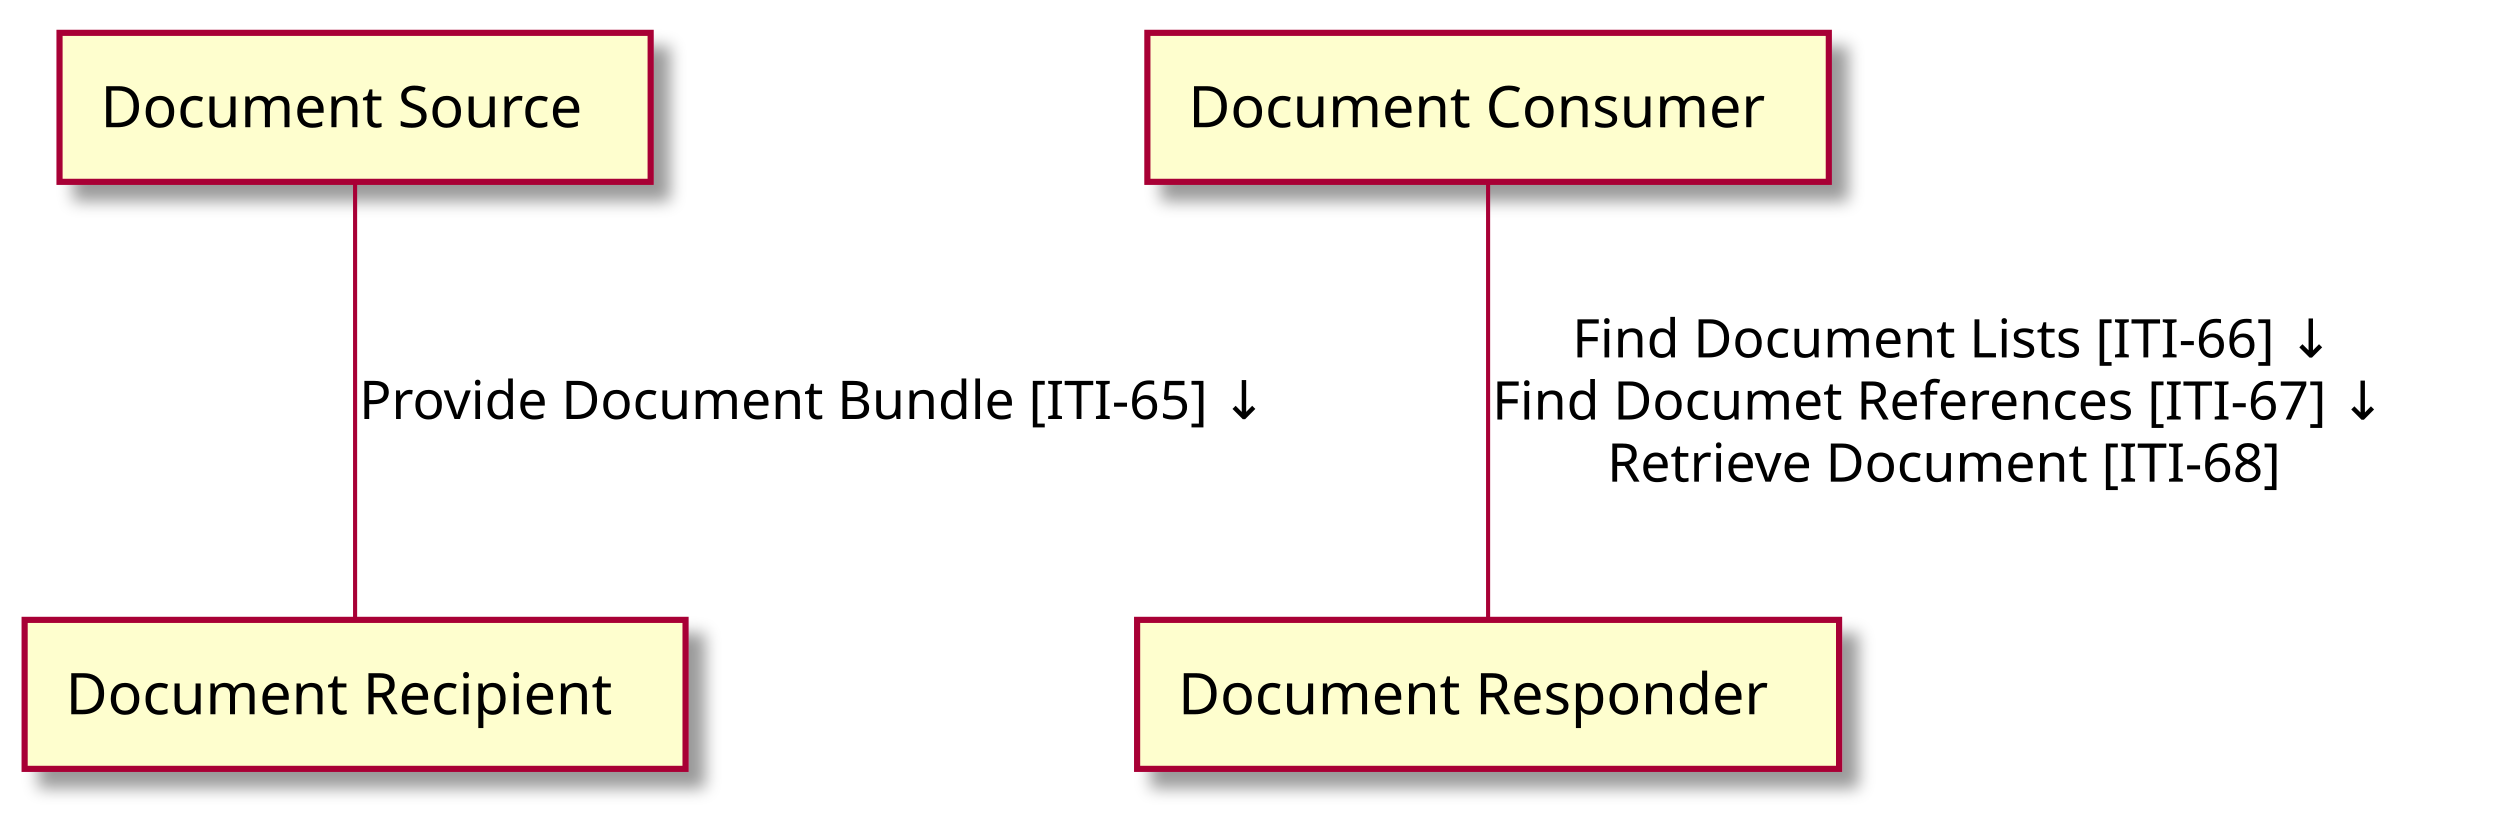
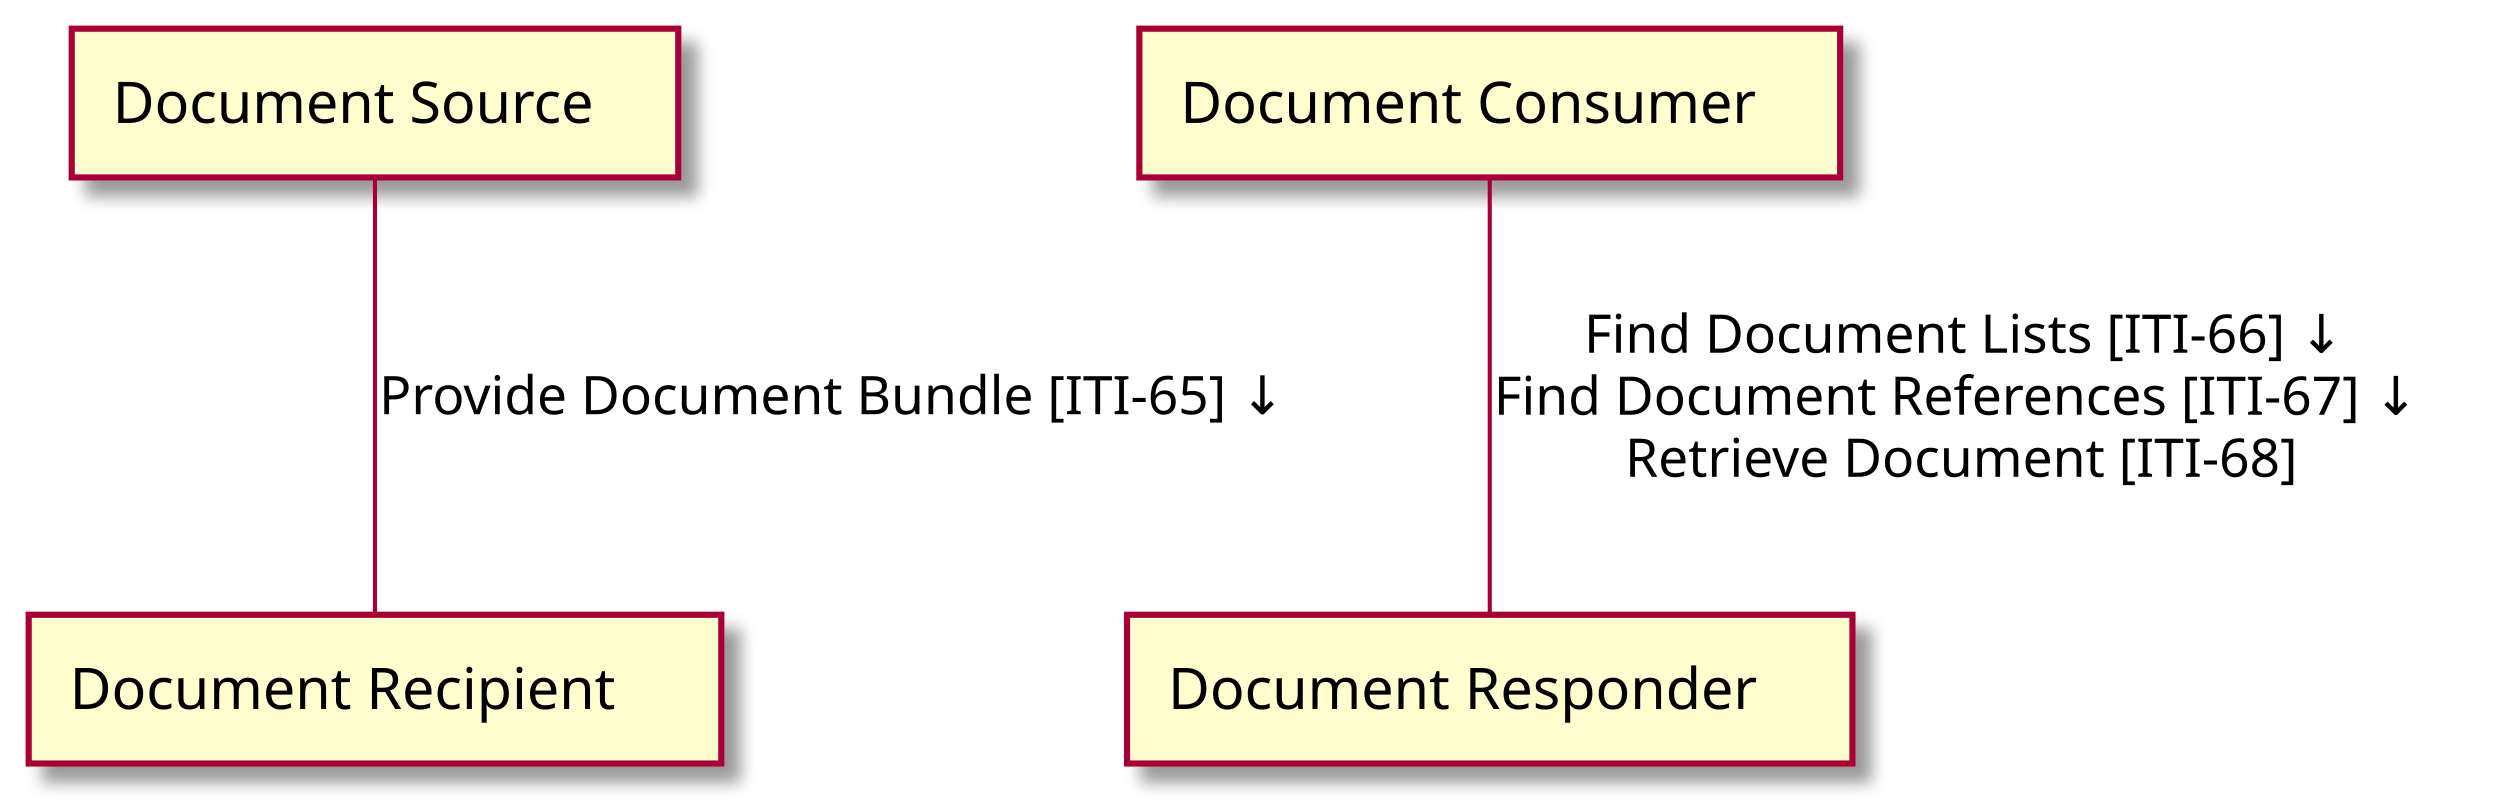
- <svg xmlns="http://www.w3.org/2000/svg" contentScriptType="application/ecmascript" contentStyleType="text/css" height="198px" preserveAspectRatio="none" style="width:609px;height:198px;" version="1.1" viewBox="0 0 609 198" width="609px" zoomAndPan="magnify">
+ <svg xmlns="http://www.w3.org/2000/svg" contentScriptType="application/ecmascript" contentStyleType="text/css" height="198px" preserveAspectRatio="none" style="width:610px;height:198px;" version="1.1" viewBox="0 0 610 198" width="610px" zoomAndPan="magnify">
  <defs>
-     <filter height="300%" id="f1jbzwso3djvyp" width="300%" x="-1" y="-1">
+     <filter height="300%" id="fx5cv5di4ybml" width="300%" x="-1" y="-1">
      <feGaussianBlur result="blurOut" stdDeviation="2.0" />
      <feColorMatrix in="blurOut" result="blurOut2" type="matrix" values="0 0 0 0 0 0 0 0 0 0 0 0 0 0 0 0 0 0 .4 0" />
      <feOffset dx="4.0" dy="4.0" in="blurOut2" result="blurOut3" />
      <feBlend in="SourceGraphic" in2="blurOut3" mode="normal" />
    </filter>
  </defs>
  <g>
-     <rect fill="#FEFECE" filter="url(#f1jbzwso3djvyp)" height="36.297" style="stroke: #A80036; stroke-width: 1.5;" width="144" x="14.5" y="8" />
-     <text fill="#000000" font-family="sans-serif" font-size="14" lengthAdjust="spacingAndGlyphs" textLength="124" x="24.5" y="30.995">Document Source</text>
-     <rect fill="#FEFECE" filter="url(#f1jbzwso3djvyp)" height="36.297" style="stroke: #A80036; stroke-width: 1.5;" width="166" x="279.5" y="8" />
-     <text fill="#000000" font-family="sans-serif" font-size="14" lengthAdjust="spacingAndGlyphs" textLength="146" x="289.5" y="30.995">Document Consumer</text>
-     <rect fill="#FEFECE" filter="url(#f1jbzwso3djvyp)" height="36.297" style="stroke: #A80036; stroke-width: 1.5;" width="171" x="277" y="151" />
-     <text fill="#000000" font-family="sans-serif" font-size="14" lengthAdjust="spacingAndGlyphs" textLength="151" x="287" y="173.995">Document Responder</text>
-     <rect fill="#FEFECE" filter="url(#f1jbzwso3djvyp)" height="36.297" style="stroke: #A80036; stroke-width: 1.5;" width="161" x="6" y="151" />
-     <text fill="#000000" font-family="sans-serif" font-size="14" lengthAdjust="spacingAndGlyphs" textLength="141" x="16" y="173.995">Document Recipient</text>
-     <path d="M362.5,44.008 C362.5,71.109 362.5,123.793 362.5,150.932 " fill="none" id="DocumentConsumer-DocumentResponder" style="stroke: #A80036; stroke-width: 1.0;" />
-     <text fill="#000000" font-family="sans-serif" font-size="13" lengthAdjust="spacingAndGlyphs" textLength="195" x="383" y="87.067">Find Document Lists [ITI-66] ↓</text>
-     <text fill="#000000" font-family="sans-serif" font-size="13" lengthAdjust="spacingAndGlyphs" textLength="234" x="363.5" y="102.2">Find Documet References [ITI-67] ↓</text>
-     <text fill="#000000" font-family="sans-serif" font-size="13" lengthAdjust="spacingAndGlyphs" textLength="178" x="391.5" y="117.332">Retrieve Document [ITI-68]</text>
-     <path d="M86.5,44.008 C86.5,71.109 86.5,123.793 86.5,150.932 " fill="none" id="DocumentSource-DocumentRecipient" style="stroke: #A80036; stroke-width: 1.0;" />
-     <text fill="#000000" font-family="sans-serif" font-size="13" lengthAdjust="spacingAndGlyphs" textLength="234" x="87.5" y="102.067">Provide Document Bundle [ITI-65] ↓</text>
+     <rect fill="#FEFECE" filter="url(#fx5cv5di4ybml)" height="36.297" style="stroke:#A80036;stroke-width:1.5;" width="148" x="17.5" y="7" />
+     <text fill="#000000" font-family="sans-serif" font-size="14" lengthAdjust="spacing" textLength="128" x="27.5" y="29.995">Document Source</text>
+     <rect fill="#FEFECE" filter="url(#fx5cv5di4ybml)" height="36.297" style="stroke:#A80036;stroke-width:1.5;" width="171" x="278" y="7" />
+     <text fill="#000000" font-family="sans-serif" font-size="14" lengthAdjust="spacing" textLength="151" x="288" y="29.995">Document Consumer</text>
+     <rect fill="#FEFECE" filter="url(#fx5cv5di4ybml)" height="36.297" style="stroke:#A80036;stroke-width:1.5;" width="177" x="275" y="150" />
+     <text fill="#000000" font-family="sans-serif" font-size="14" lengthAdjust="spacing" textLength="157" x="285" y="172.995">Document Responder</text>
+     <rect fill="#FEFECE" filter="url(#fx5cv5di4ybml)" height="36.297" style="stroke:#A80036;stroke-width:1.5;" width="169" x="7" y="150" />
+     <text fill="#000000" font-family="sans-serif" font-size="14" lengthAdjust="spacing" textLength="149" x="17" y="172.995">Document Recipient</text>
+     <path d="M363.5,43.008 C363.5,70.109 363.5,122.793 363.5,149.932 " fill="none" id="DocumentConsumer-DocumentResponder" style="stroke:#A80036;stroke-width:1.0;" />
+     <text fill="#000000" font-family="sans-serif" font-size="13" lengthAdjust="spacing" textLength="194" x="386.5" y="86.067">Find Document Lists [ITI-66] ↓</text>
+     <text fill="#000000" font-family="sans-serif" font-size="13" lengthAdjust="spacing" textLength="238" x="364.5" y="101.2">Find Document References [ITI-67] ↓</text>
+     <text fill="#000000" font-family="sans-serif" font-size="13" lengthAdjust="spacing" textLength="174" x="396.5" y="116.332">Retrieve Document [ITI-68]</text>
+     <path d="M91.5,43.008 C91.5,70.109 91.5,122.793 91.5,149.932 " fill="none" id="DocumentSource-DocumentRecipient" style="stroke:#A80036;stroke-width:1.0;" />
+     <text fill="#000000" font-family="sans-serif" font-size="13" lengthAdjust="spacing" textLength="230" x="92.5" y="101.067">Provide Document Bundle [ITI-65] ↓</text>
  </g>
</svg>
